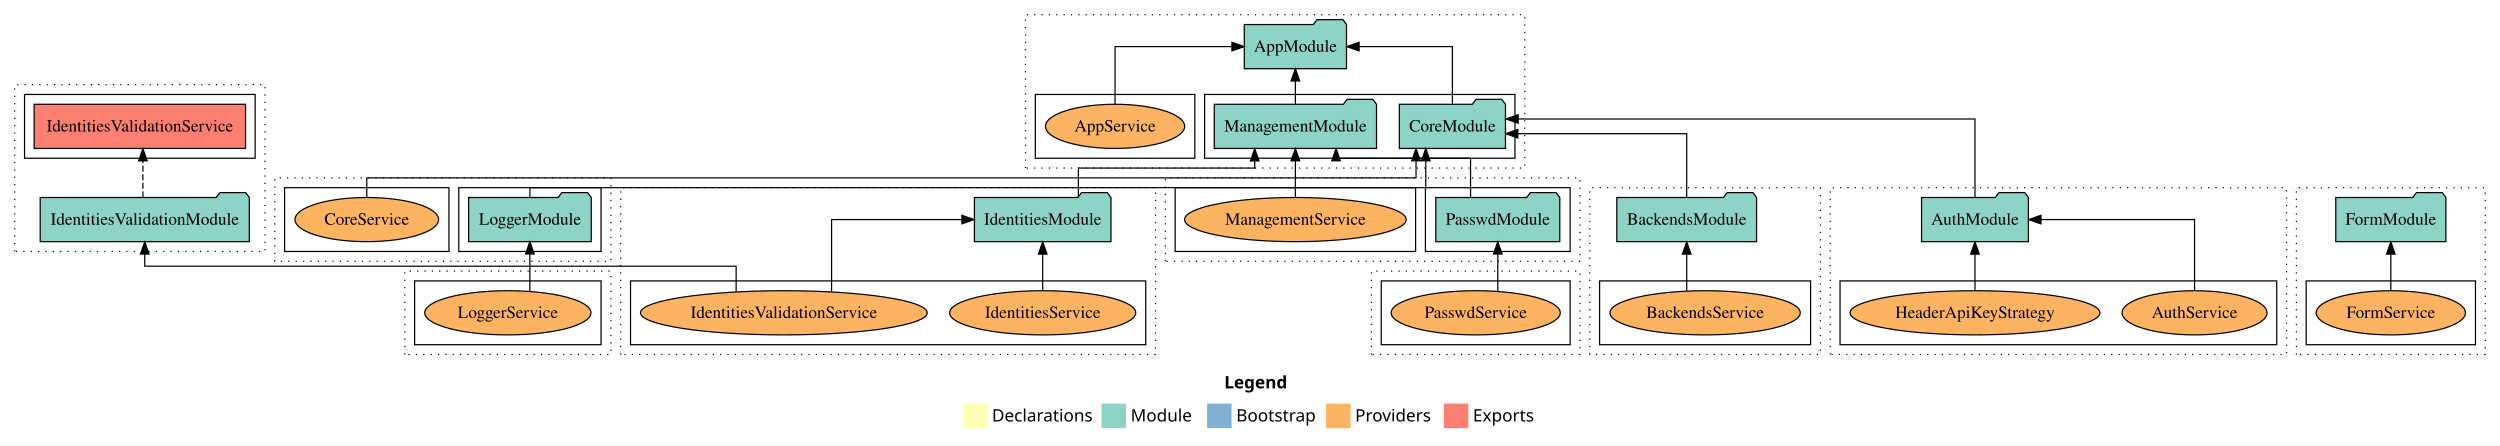
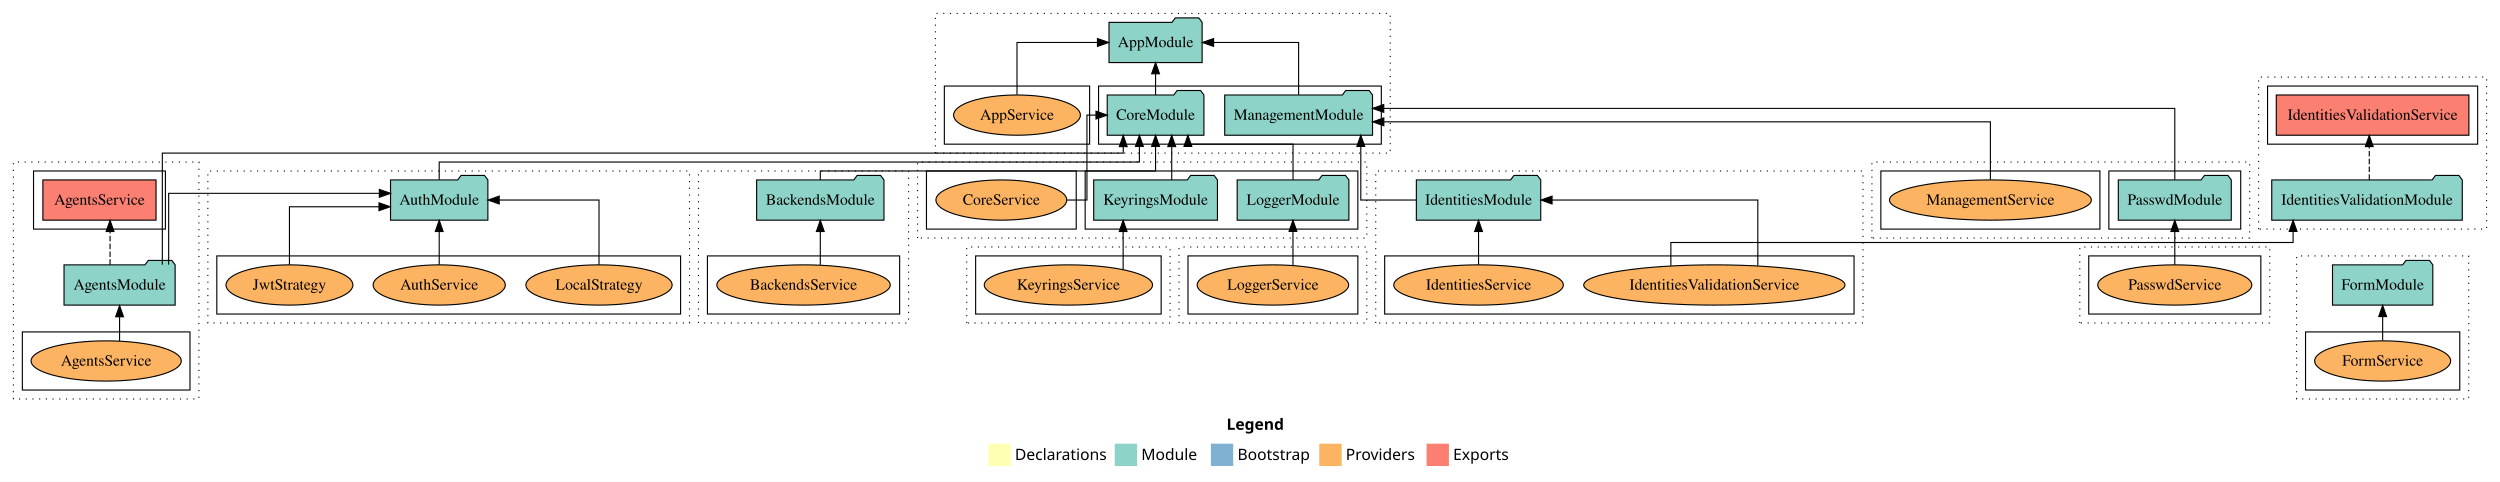
- <svg xmlns="http://www.w3.org/2000/svg" width="2038pt" height="363pt" viewBox="0.00 0.00 2038.00 363.00">
-   <g id="graph0" class="graph" transform="scale(1 1) rotate(0) translate(4 359)">
-     <polygon fill="white" stroke="transparent" points="-4,4 -4,-359 2034,-359 2034,4 -4,4" />
-     <text text-anchor="start" x="994.01" y="-42.4" font-family="Times-12" font-weight="bold" font-size="14.00">Legend</text>
-     <polygon fill="#ffffb3" stroke="transparent" points="781,-10 781,-30 801,-30 801,-10 781,-10" />
-     <text text-anchor="start" x="804.63" y="-15.4" font-family="Times-12" font-size="14.00">  Declarations</text>
-     <polygon fill="#8dd3c7" stroke="transparent" points="894,-10 894,-30 914,-30 914,-10 894,-10" />
-     <text text-anchor="start" x="917.73" y="-15.4" font-family="Times-12" font-size="14.00">  Module</text>
-     <polygon fill="#80b1d3" stroke="transparent" points="980,-10 980,-30 1000,-30 1000,-10 980,-10" />
-     <text text-anchor="start" x="1003.78" y="-15.4" font-family="Times-12" font-size="14.00">  Bootstrap</text>
-     <polygon fill="#fdb462" stroke="transparent" points="1077,-10 1077,-30 1097,-30 1097,-10 1077,-10" />
-     <text text-anchor="start" x="1100.67" y="-15.4" font-family="Times-12" font-size="14.00">  Providers</text>
-     <polygon fill="#fb8072" stroke="transparent" points="1173,-10 1173,-30 1193,-30 1193,-10 1173,-10" />
-     <text text-anchor="start" x="1196.73" y="-15.4" font-family="Times-12" font-size="14.00">  Exports</text>
+ <svg xmlns="http://www.w3.org/2000/svg" width="2237pt" height="431pt" viewBox="0.00 0.00 2237.00 431.00">
+   <g id="graph0" class="graph" transform="scale(1 1) rotate(0) translate(4 427)">
+     <polygon fill="white" stroke="transparent" points="-4,4 -4,-427 2233,-427 2233,4 -4,4" />
+     <text text-anchor="start" x="1093.51" y="-42.4" font-family="Times-12" font-weight="bold" font-size="14.00">Legend</text>
+     <polygon fill="#ffffb3" stroke="transparent" points="880.5,-10 880.5,-30 900.5,-30 900.5,-10 880.5,-10" />
+     <text text-anchor="start" x="904.13" y="-15.4" font-family="Times-12" font-size="14.00">  Declarations</text>
+     <polygon fill="#8dd3c7" stroke="transparent" points="993.5,-10 993.5,-30 1013.5,-30 1013.5,-10 993.5,-10" />
+     <text text-anchor="start" x="1017.23" y="-15.4" font-family="Times-12" font-size="14.00">  Module</text>
+     <polygon fill="#80b1d3" stroke="transparent" points="1079.5,-10 1079.5,-30 1099.5,-30 1099.5,-10 1079.5,-10" />
+     <text text-anchor="start" x="1103.28" y="-15.4" font-family="Times-12" font-size="14.00">  Bootstrap</text>
+     <polygon fill="#fdb462" stroke="transparent" points="1176.5,-10 1176.5,-30 1196.5,-30 1196.5,-10 1176.5,-10" />
+     <text text-anchor="start" x="1200.17" y="-15.4" font-family="Times-12" font-size="14.00">  Providers</text>
+     <polygon fill="#fb8072" stroke="transparent" points="1272.5,-10 1272.5,-30 1292.5,-30 1292.5,-10 1272.5,-10" />
+     <text text-anchor="start" x="1296.23" y="-15.4" font-family="Times-12" font-size="14.00">  Exports</text>
    <g id="clust1" class="cluster">
-       <polygon fill="none" stroke="black" stroke-dasharray="1,5" points="832,-222 832,-347 1239,-347 1239,-222 832,-222" />
-     </g>
-     <g id="clust3" class="cluster">
-       <polygon fill="none" stroke="black" points="978,-230 978,-282 1231,-282 1231,-230 978,-230" />
+       <polygon fill="none" stroke="black" stroke-dasharray="1,5" points="8,-70 8,-282 174,-282 174,-70 8,-70" />
+     </g>
+     <g id="clust4" class="cluster">
+       <polygon fill="none" stroke="black" points="26,-222 26,-274 144,-274 144,-222 26,-222" />
    </g>
    <g id="clust6" class="cluster">
-       <polygon fill="none" stroke="black" points="840,-230 840,-282 970,-282 970,-230 840,-230" />
+       <polygon fill="none" stroke="black" points="16,-78 16,-130 166,-130 166,-78 16,-78" />
    </g>
    <g id="clust7" class="cluster">
-       <polygon fill="none" stroke="black" stroke-dasharray="1,5" points="1488,-70 1488,-206 1860,-206 1860,-70 1488,-70" />
+       <polygon fill="none" stroke="black" stroke-dasharray="1,5" points="833,-290 833,-415 1240,-415 1240,-290 833,-290" />
+     </g>
+     <g id="clust9" class="cluster">
+       <polygon fill="none" stroke="black" points="979,-298 979,-350 1232,-350 1232,-298 979,-298" />
    </g>
    <g id="clust12" class="cluster">
-       <polygon fill="none" stroke="black" points="1496,-78 1496,-130 1852,-130 1852,-78 1496,-78" />
+       <polygon fill="none" stroke="black" points="841,-298 841,-350 971,-350 971,-298 841,-298" />
    </g>
    <g id="clust13" class="cluster">
-       <polygon fill="none" stroke="black" stroke-dasharray="1,5" points="1292,-70 1292,-206 1480,-206 1480,-70 1292,-70" />
+       <polygon fill="none" stroke="black" stroke-dasharray="1,5" points="182,-138 182,-274 613,-274 613,-138 182,-138" />
    </g>
    <g id="clust18" class="cluster">
-       <polygon fill="none" stroke="black" points="1300,-78 1300,-130 1472,-130 1472,-78 1300,-78" />
+       <polygon fill="none" stroke="black" points="190,-146 190,-198 605,-198 605,-146 190,-146" />
    </g>
    <g id="clust19" class="cluster">
-       <polygon fill="none" stroke="black" stroke-dasharray="1,5" points="220,-146 220,-214 494,-214 494,-146 220,-146" />
-     </g>
-     <g id="clust21" class="cluster">
-       <polygon fill="none" stroke="black" points="370,-154 370,-206 486,-206 486,-154 370,-154" />
+       <polygon fill="none" stroke="black" stroke-dasharray="1,5" points="621,-138 621,-274 809,-274 809,-138 621,-138" />
    </g>
    <g id="clust24" class="cluster">
-       <polygon fill="none" stroke="black" points="228,-154 228,-206 362,-206 362,-154 228,-154" />
+       <polygon fill="none" stroke="black" points="629,-146 629,-198 801,-198 801,-146 629,-146" />
    </g>
    <g id="clust25" class="cluster">
-       <polygon fill="none" stroke="black" stroke-dasharray="1,5" points="1868,-70 1868,-206 2022,-206 2022,-70 1868,-70" />
+       <polygon fill="none" stroke="black" stroke-dasharray="1,5" points="817,-214 817,-282 1219,-282 1219,-214 817,-214" />
+     </g>
+     <g id="clust27" class="cluster">
+       <polygon fill="none" stroke="black" points="967,-222 967,-274 1211,-274 1211,-222 967,-222" />
    </g>
    <g id="clust30" class="cluster">
-       <polygon fill="none" stroke="black" points="1876,-78 1876,-130 2014,-130 2014,-78 1876,-78" />
+       <polygon fill="none" stroke="black" points="825,-222 825,-274 959,-274 959,-222 825,-222" />
    </g>
    <g id="clust31" class="cluster">
-       <polygon fill="none" stroke="black" stroke-dasharray="1,5" points="502,-70 502,-206 938,-206 938,-70 502,-70" />
+       <polygon fill="none" stroke="black" stroke-dasharray="1,5" points="2051,-70 2051,-198 2205,-198 2205,-70 2051,-70" />
    </g>
    <g id="clust36" class="cluster">
-       <polygon fill="none" stroke="black" points="510,-78 510,-130 930,-130 930,-78 510,-78" />
+       <polygon fill="none" stroke="black" points="2059,-78 2059,-130 2197,-130 2197,-78 2059,-78" />
    </g>
    <g id="clust37" class="cluster">
-       <polygon fill="none" stroke="black" stroke-dasharray="1,5" points="8,-154 8,-290 212,-290 212,-154 8,-154" />
-     </g>
-     <g id="clust40" class="cluster">
-       <polygon fill="none" stroke="black" points="16,-230 16,-282 204,-282 204,-230 16,-230" />
+       <polygon fill="none" stroke="black" stroke-dasharray="1,5" points="1227,-138 1227,-274 1663,-274 1663,-138 1227,-138" />
+     </g>
+     <g id="clust42" class="cluster">
+       <polygon fill="none" stroke="black" points="1235,-146 1235,-198 1655,-198 1655,-146 1235,-146" />
    </g>
    <g id="clust43" class="cluster">
-       <polygon fill="none" stroke="black" stroke-dasharray="1,5" points="326,-70 326,-138 494,-138 494,-70 326,-70" />
-     </g>
-     <g id="clust48" class="cluster">
-       <polygon fill="none" stroke="black" points="334,-78 334,-130 486,-130 486,-78 334,-78" />
+       <polygon fill="none" stroke="black" stroke-dasharray="1,5" points="2017,-222 2017,-358 2221,-358 2221,-222 2017,-222" />
+     </g>
+     <g id="clust46" class="cluster">
+       <polygon fill="none" stroke="black" points="2025,-298 2025,-350 2213,-350 2213,-298 2025,-298" />
    </g>
    <g id="clust49" class="cluster">
-       <polygon fill="none" stroke="black" stroke-dasharray="1,5" points="946,-146 946,-214 1284,-214 1284,-146 946,-146" />
-     </g>
-     <g id="clust51" class="cluster">
-       <polygon fill="none" stroke="black" points="1158,-154 1158,-206 1276,-206 1276,-154 1158,-154" />
+       <polygon fill="none" stroke="black" stroke-dasharray="1,5" points="861,-138 861,-206 1043,-206 1043,-138 861,-138" />
    </g>
    <g id="clust54" class="cluster">
-       <polygon fill="none" stroke="black" points="954,-154 954,-206 1150,-206 1150,-154 954,-154" />
+       <polygon fill="none" stroke="black" points="869,-146 869,-198 1035,-198 1035,-146 869,-146" />
    </g>
    <g id="clust55" class="cluster">
-       <polygon fill="none" stroke="black" stroke-dasharray="1,5" points="1114,-70 1114,-138 1284,-138 1284,-70 1114,-70" />
+       <polygon fill="none" stroke="black" stroke-dasharray="1,5" points="1051,-138 1051,-206 1219,-206 1219,-138 1051,-138" />
    </g>
    <g id="clust60" class="cluster">
-       <polygon fill="none" stroke="black" points="1122,-78 1122,-130 1276,-130 1276,-78 1122,-78" />
+       <polygon fill="none" stroke="black" points="1059,-146 1059,-198 1211,-198 1211,-146 1059,-146" />
+     </g>
+     <g id="clust61" class="cluster">
+       <polygon fill="none" stroke="black" stroke-dasharray="1,5" points="1671,-214 1671,-282 2009,-282 2009,-214 1671,-214" />
+     </g>
+     <g id="clust63" class="cluster">
+       <polygon fill="none" stroke="black" points="1883,-222 1883,-274 2001,-274 2001,-222 1883,-222" />
+     </g>
+     <g id="clust66" class="cluster">
+       <polygon fill="none" stroke="black" points="1679,-222 1679,-274 1875,-274 1875,-222 1679,-222" />
+     </g>
+     <g id="clust67" class="cluster">
+       <polygon fill="none" stroke="black" stroke-dasharray="1,5" points="1857,-138 1857,-206 2027,-206 2027,-138 1857,-138" />
+     </g>
+     <g id="clust72" class="cluster">
+       <polygon fill="none" stroke="black" points="1865,-146 1865,-198 2019,-198 2019,-146 1865,-146" />
    </g>
    <g id="node1" class="node">
-       <polygon fill="#8dd3c7" stroke="black" points="1223.26,-274 1220.26,-278 1199.26,-278 1196.26,-274 1136.74,-274 1136.74,-238 1223.26,-238 1223.26,-274" />
-       <text text-anchor="middle" x="1180" y="-251.8" font-family="Times,serif" font-size="14.00">CoreModule</text>
+       <polygon fill="#fb8072" stroke="black" points="135.63,-266 34.37,-266 34.37,-230 135.63,-230 135.63,-266" />
+       <text text-anchor="middle" x="85" y="-243.8" font-family="Times,serif" font-size="14.00">AgentsService </text>
+     </g>
+     <g id="node2" class="node">
+       <polygon fill="#8dd3c7" stroke="black" points="152.71,-190 149.71,-194 128.71,-194 125.71,-190 53.29,-190 53.29,-154 152.71,-154 152.71,-190" />
+       <text text-anchor="middle" x="103" y="-167.8" font-family="Times,serif" font-size="14.00">AgentsModule</text>
+     </g>
+     <g id="edge1" class="edge">
+       <path fill="none" stroke="black" stroke-dasharray="5,2" d="M94.48,-190.01C94.48,-190.01 94.48,-219.85 94.48,-219.85" />
+       <polygon fill="black" stroke="black" points="90.98,-219.85 94.48,-229.85 97.98,-219.85 90.98,-219.85" />
+     </g>
+     <g id="node4" class="node">
+       <polygon fill="#8dd3c7" stroke="black" points="1073.26,-342 1070.26,-346 1049.26,-346 1046.26,-342 986.74,-342 986.74,-306 1073.26,-306 1073.26,-342" />
+       <text text-anchor="middle" x="1030" y="-319.8" font-family="Times,serif" font-size="14.00">CoreModule</text>
+     </g>
+     <g id="edge11" class="edge">
+       <path fill="none" stroke="black" d="M141.25,-190.18C141.25,-223.28 141.25,-290 141.25,-290 141.25,-290 1001.08,-290 1001.08,-290 1001.08,-290 1001.08,-295.81 1001.08,-295.81" />
+       <polygon fill="black" stroke="black" points="997.58,-295.81 1001.08,-305.81 1004.58,-295.81 997.58,-295.81" />
+     </g>
+     <g id="node8" class="node">
+       <polygon fill="#8dd3c7" stroke="black" points="432.55,-266 429.55,-270 408.55,-270 405.55,-266 345.45,-266 345.45,-230 432.55,-230 432.55,-266" />
+       <text text-anchor="middle" x="389" y="-243.8" font-family="Times,serif" font-size="14.00">AuthModule</text>
+     </g>
+     <g id="edge6" class="edge">
+       <path fill="none" stroke="black" d="M146.92,-190.2C146.92,-214.36 146.92,-254 146.92,-254 146.92,-254 335.44,-254 335.44,-254" />
+       <polygon fill="black" stroke="black" points="335.44,-257.5 345.44,-254 335.44,-250.5 335.44,-257.5" />
    </g>
    <g id="node3" class="node">
-       <polygon fill="#8dd3c7" stroke="black" points="1093.66,-339 1090.66,-343 1069.66,-343 1066.66,-339 1010.34,-339 1010.34,-303 1093.66,-303 1093.66,-339" />
-       <text text-anchor="middle" x="1052" y="-316.8" font-family="Times,serif" font-size="14.00">AppModule</text>
-     </g>
-     <g id="edge1" class="edge">
-       <path fill="none" stroke="black" d="M1180,-274.11C1180,-293.34 1180,-321 1180,-321 1180,-321 1103.91,-321 1103.91,-321" />
-       <polygon fill="black" stroke="black" points="1103.91,-317.5 1093.91,-321 1103.91,-324.5 1103.91,-317.5" />
-     </g>
-     <g id="node2" class="node">
-       <polygon fill="#8dd3c7" stroke="black" points="1118.13,-274 1115.13,-278 1094.13,-278 1091.13,-274 985.87,-274 985.87,-238 1118.13,-238 1118.13,-274" />
-       <text text-anchor="middle" x="1052" y="-251.8" font-family="Times,serif" font-size="14.00">ManagementModule</text>
+       <ellipse fill="#fdb462" stroke="black" cx="91" cy="-104" rx="67.19" ry="18" />
+       <text text-anchor="middle" x="91" y="-99.8" font-family="Times,serif" font-size="14.00">AgentsService</text>
    </g>
    <g id="edge2" class="edge">
-       <path fill="none" stroke="black" d="M1052,-274.11C1052,-274.11 1052,-292.99 1052,-292.99" />
-       <polygon fill="black" stroke="black" points="1048.5,-292.99 1052,-302.99 1055.5,-292.99 1048.5,-292.99" />
-     </g>
-     <g id="node4" class="node">
-       <ellipse fill="#fdb462" stroke="black" cx="905" cy="-256" rx="56.74" ry="18" />
-       <text text-anchor="middle" x="905" y="-251.8" font-family="Times,serif" font-size="14.00">AppService</text>
+       <path fill="none" stroke="black" d="M103,-121.87C103,-121.87 103,-143.54 103,-143.54" />
+       <polygon fill="black" stroke="black" points="99.5,-143.54 103,-153.54 106.5,-143.54 99.5,-143.54" />
+     </g>
+     <g id="node6" class="node">
+       <polygon fill="#8dd3c7" stroke="black" points="1071.66,-407 1068.66,-411 1047.66,-411 1044.66,-407 988.34,-407 988.34,-371 1071.66,-371 1071.66,-407" />
+       <text text-anchor="middle" x="1030" y="-384.8" font-family="Times,serif" font-size="14.00">AppModule</text>
    </g>
    <g id="edge3" class="edge">
-       <path fill="none" stroke="black" d="M905,-274.11C905,-293.34 905,-321 905,-321 905,-321 1000.27,-321 1000.27,-321" />
-       <polygon fill="black" stroke="black" points="1000.27,-324.5 1010.27,-321 1000.27,-317.5 1000.27,-324.5" />
+       <path fill="none" stroke="black" d="M1030,-342.11C1030,-342.11 1030,-360.99 1030,-360.99" />
+       <polygon fill="black" stroke="black" points="1026.5,-360.99 1030,-370.99 1033.5,-360.99 1026.5,-360.99" />
    </g>
    <g id="node5" class="node">
-       <ellipse fill="#fdb462" stroke="black" cx="1785" cy="-104" rx="59.11" ry="18" />
-       <text text-anchor="middle" x="1785" y="-99.8" font-family="Times,serif" font-size="14.00">AuthService</text>
+       <polygon fill="#8dd3c7" stroke="black" points="1224.13,-342 1221.13,-346 1200.13,-346 1197.13,-342 1091.87,-342 1091.87,-306 1224.13,-306 1224.13,-342" />
+       <text text-anchor="middle" x="1158" y="-319.8" font-family="Times,serif" font-size="14.00">ManagementModule</text>
+     </g>
+     <g id="edge4" class="edge">
+       <path fill="none" stroke="black" d="M1158,-342.11C1158,-361.34 1158,-389 1158,-389 1158,-389 1081.91,-389 1081.91,-389" />
+       <polygon fill="black" stroke="black" points="1081.91,-385.5 1071.91,-389 1081.91,-392.5 1081.91,-385.5" />
    </g>
    <g id="node7" class="node">
-       <polygon fill="#8dd3c7" stroke="black" points="1649.55,-198 1646.55,-202 1625.55,-202 1622.55,-198 1562.45,-198 1562.45,-162 1649.55,-162 1649.55,-198" />
-       <text text-anchor="middle" x="1606" y="-175.8" font-family="Times,serif" font-size="14.00">AuthModule</text>
-     </g>
-     <g id="edge4" class="edge">
-       <path fill="none" stroke="black" d="M1785,-122.01C1785,-144.49 1785,-180 1785,-180 1785,-180 1659.79,-180 1659.79,-180" />
-       <polygon fill="black" stroke="black" points="1659.79,-176.5 1649.79,-180 1659.79,-183.5 1659.79,-176.5" />
-     </g>
-     <g id="node6" class="node">
-       <ellipse fill="#fdb462" stroke="black" cx="1606" cy="-104" rx="101.82" ry="18" />
-       <text text-anchor="middle" x="1606" y="-99.8" font-family="Times,serif" font-size="14.00">HeaderApiKeyStrategy</text>
+       <ellipse fill="#fdb462" stroke="black" cx="906" cy="-324" rx="56.74" ry="18" />
+       <text text-anchor="middle" x="906" y="-319.8" font-family="Times,serif" font-size="14.00">AppService</text>
    </g>
    <g id="edge5" class="edge">
-       <path fill="none" stroke="black" d="M1606,-122.01C1606,-122.01 1606,-151.85 1606,-151.85" />
-       <polygon fill="black" stroke="black" points="1602.5,-151.85 1606,-161.85 1609.5,-151.85 1602.5,-151.85" />
+       <path fill="none" stroke="black" d="M906,-342.11C906,-361.34 906,-389 906,-389 906,-389 978.02,-389 978.02,-389" />
+       <polygon fill="black" stroke="black" points="978.02,-392.5 988.02,-389 978.02,-385.5 978.02,-392.5" />
+     </g>
+     <g id="edge12" class="edge">
+       <path fill="none" stroke="black" d="M389,-266.19C389,-274.28 389,-282 389,-282 389,-282 1015.54,-282 1015.54,-282 1015.54,-282 1015.54,-295.94 1015.54,-295.94" />
+       <polygon fill="black" stroke="black" points="1012.04,-295.94 1015.54,-305.94 1019.04,-295.94 1012.04,-295.94" />
+     </g>
+     <g id="node9" class="node">
+       <ellipse fill="#fdb462" stroke="black" cx="389" cy="-172" rx="59.11" ry="18" />
+       <text text-anchor="middle" x="389" y="-167.8" font-family="Times,serif" font-size="14.00">AuthService</text>
    </g>
    <g id="edge7" class="edge">
-       <path fill="none" stroke="black" d="M1606,-198.2C1606,-222.36 1606,-262 1606,-262 1606,-262 1233.59,-262 1233.59,-262" />
-       <polygon fill="black" stroke="black" points="1233.59,-258.5 1223.59,-262 1233.59,-265.5 1233.59,-258.5" />
-     </g>
-     <g id="node8" class="node">
-       <ellipse fill="#fdb462" stroke="black" cx="1386" cy="-104" rx="77.57" ry="18" />
-       <text text-anchor="middle" x="1386" y="-99.8" font-family="Times,serif" font-size="14.00">BackendsService</text>
-     </g>
-     <g id="node9" class="node">
-       <polygon fill="#8dd3c7" stroke="black" points="1427.97,-198 1424.97,-202 1403.97,-202 1400.97,-198 1314.03,-198 1314.03,-162 1427.97,-162 1427.97,-198" />
-       <text text-anchor="middle" x="1371" y="-175.8" font-family="Times,serif" font-size="14.00">BackendsModule</text>
-     </g>
-     <g id="edge6" class="edge">
-       <path fill="none" stroke="black" d="M1371,-122.01C1371,-122.01 1371,-151.85 1371,-151.85" />
-       <polygon fill="black" stroke="black" points="1367.5,-151.85 1371,-161.85 1374.5,-151.85 1367.5,-151.85" />
+       <path fill="none" stroke="black" d="M389,-190.01C389,-190.01 389,-219.85 389,-219.85" />
+       <polygon fill="black" stroke="black" points="385.5,-219.85 389,-229.85 392.5,-219.85 385.5,-219.85" />
+     </g>
+     <g id="node10" class="node">
+       <ellipse fill="#fdb462" stroke="black" cx="255" cy="-172" rx="56.76" ry="18" />
+       <text text-anchor="middle" x="255" y="-167.8" font-family="Times,serif" font-size="14.00">JwtStrategy</text>
    </g>
    <g id="edge8" class="edge">
-       <path fill="none" stroke="black" d="M1371,-198.03C1371,-218.77 1371,-250 1371,-250 1371,-250 1233.34,-250 1233.34,-250" />
-       <polygon fill="black" stroke="black" points="1233.34,-246.5 1223.34,-250 1233.34,-253.5 1233.34,-246.5" />
-     </g>
-     <g id="node10" class="node">
-       <polygon fill="#8dd3c7" stroke="black" points="477.98,-198 474.98,-202 453.98,-202 450.98,-198 378.02,-198 378.02,-162 477.98,-162 477.98,-198" />
-       <text text-anchor="middle" x="428" y="-175.8" font-family="Times,serif" font-size="14.00">LoggerModule</text>
+       <path fill="none" stroke="black" d="M255,-190.03C255,-210.77 255,-242 255,-242 255,-242 335.12,-242 335.12,-242" />
+       <polygon fill="black" stroke="black" points="335.12,-245.5 345.12,-242 335.12,-238.5 335.12,-245.5" />
+     </g>
+     <g id="node11" class="node">
+       <ellipse fill="#fdb462" stroke="black" cx="532" cy="-172" rx="65.41" ry="18" />
+       <text text-anchor="middle" x="532" y="-167.8" font-family="Times,serif" font-size="14.00">LocalStrategy</text>
    </g>
    <g id="edge9" class="edge">
-       <path fill="none" stroke="black" d="M428,-198.06C428,-202.49 428,-206 428,-206 428,-206 1158.29,-206 1158.29,-206 1158.29,-206 1158.29,-227.95 1158.29,-227.95" />
-       <polygon fill="black" stroke="black" points="1154.79,-227.95 1158.29,-237.95 1161.79,-227.95 1154.79,-227.95" />
-     </g>
-     <g id="node11" class="node">
-       <ellipse fill="#fdb462" stroke="black" cx="295" cy="-180" rx="58.53" ry="18" />
-       <text text-anchor="middle" x="295" y="-175.8" font-family="Times,serif" font-size="14.00">CoreService</text>
+       <path fill="none" stroke="black" d="M532,-190.01C532,-212.49 532,-248 532,-248 532,-248 442.68,-248 442.68,-248" />
+       <polygon fill="black" stroke="black" points="442.68,-244.5 432.68,-248 442.68,-251.5 442.68,-244.5" />
+     </g>
+     <g id="node12" class="node">
+       <ellipse fill="#fdb462" stroke="black" cx="715" cy="-172" rx="77.57" ry="18" />
+       <text text-anchor="middle" x="715" y="-167.8" font-family="Times,serif" font-size="14.00">BackendsService</text>
+     </g>
+     <g id="node13" class="node">
+       <polygon fill="#8dd3c7" stroke="black" points="786.97,-266 783.97,-270 762.97,-270 759.97,-266 673.03,-266 673.03,-230 786.97,-230 786.97,-266" />
+       <text text-anchor="middle" x="730" y="-243.8" font-family="Times,serif" font-size="14.00">BackendsModule</text>
    </g>
    <g id="edge10" class="edge">
-       <path fill="none" stroke="black" d="M295,-198.19C295,-206.28 295,-214 295,-214 295,-214 1150.35,-214 1150.35,-214 1150.35,-214 1150.35,-227.94 1150.35,-227.94" />
-       <polygon fill="black" stroke="black" points="1146.85,-227.94 1150.35,-237.94 1153.85,-227.94 1146.85,-227.94" />
-     </g>
-     <g id="node12" class="node">
-       <ellipse fill="#fdb462" stroke="black" cx="1945" cy="-104" rx="60.83" ry="18" />
-       <text text-anchor="middle" x="1945" y="-99.8" font-family="Times,serif" font-size="14.00">FormService</text>
-     </g>
-     <g id="node13" class="node">
-       <polygon fill="#8dd3c7" stroke="black" points="1989.88,-198 1986.88,-202 1965.88,-202 1962.88,-198 1900.12,-198 1900.12,-162 1989.88,-162 1989.88,-198" />
-       <text text-anchor="middle" x="1945" y="-175.8" font-family="Times,serif" font-size="14.00">FormModule</text>
-     </g>
-     <g id="edge11" class="edge">
-       <path fill="none" stroke="black" d="M1945,-122.01C1945,-122.01 1945,-151.85 1945,-151.85" />
-       <polygon fill="black" stroke="black" points="1941.5,-151.85 1945,-161.85 1948.5,-151.85 1941.5,-151.85" />
+       <path fill="none" stroke="black" d="M730,-190.01C730,-190.01 730,-219.85 730,-219.85" />
+       <polygon fill="black" stroke="black" points="726.5,-219.85 730,-229.85 733.5,-219.85 726.5,-219.85" />
+     </g>
+     <g id="edge13" class="edge">
+       <path fill="none" stroke="black" d="M730,-266.06C730,-270.49 730,-274 730,-274 730,-274 1030,-274 1030,-274 1030,-274 1030,-295.95 1030,-295.95" />
+       <polygon fill="black" stroke="black" points="1026.5,-295.95 1030,-305.95 1033.5,-295.95 1026.5,-295.95" />
    </g>
    <g id="node14" class="node">
-       <ellipse fill="#fdb462" stroke="black" cx="846" cy="-104" rx="75.85" ry="18" />
-       <text text-anchor="middle" x="846" y="-99.8" font-family="Times,serif" font-size="14.00">IdentitiesService</text>
+       <polygon fill="#8dd3c7" stroke="black" points="1085.37,-266 1082.37,-270 1061.37,-270 1058.37,-266 974.63,-266 974.63,-230 1085.37,-230 1085.37,-266" />
+       <text text-anchor="middle" x="1030" y="-243.8" font-family="Times,serif" font-size="14.00">KeyringsModule</text>
+     </g>
+     <g id="edge14" class="edge">
+       <path fill="none" stroke="black" d="M1044.46,-266.01C1044.46,-266.01 1044.46,-295.85 1044.46,-295.85" />
+       <polygon fill="black" stroke="black" points="1040.96,-295.85 1044.46,-305.85 1047.96,-295.85 1040.96,-295.85" />
+     </g>
+     <g id="node15" class="node">
+       <polygon fill="#8dd3c7" stroke="black" points="1202.98,-266 1199.98,-270 1178.98,-270 1175.98,-266 1103.02,-266 1103.02,-230 1202.98,-230 1202.98,-266" />
+       <text text-anchor="middle" x="1153" y="-243.8" font-family="Times,serif" font-size="14.00">LoggerModule</text>
+     </g>
+     <g id="edge15" class="edge">
+       <path fill="none" stroke="black" d="M1153,-266.05C1153,-280.37 1153,-298 1153,-298 1153,-298 1058.92,-298 1058.92,-298 1058.92,-298 1058.92,-298.79 1058.92,-298.79" />
+       <polygon fill="black" stroke="black" points="1055.42,-295.94 1058.92,-305.94 1062.42,-295.94 1055.42,-295.94" />
    </g>
    <g id="node16" class="node">
-       <polygon fill="#8dd3c7" stroke="black" points="901.65,-198 898.65,-202 877.65,-202 874.65,-198 790.35,-198 790.35,-162 901.65,-162 901.65,-198" />
-       <text text-anchor="middle" x="846" y="-175.8" font-family="Times,serif" font-size="14.00">IdentitiesModule</text>
-     </g>
-     <g id="edge12" class="edge">
-       <path fill="none" stroke="black" d="M846,-122.01C846,-122.01 846,-151.85 846,-151.85" />
-       <polygon fill="black" stroke="black" points="842.5,-151.85 846,-161.85 849.5,-151.85 842.5,-151.85" />
-     </g>
-     <g id="node15" class="node">
-       <ellipse fill="#fdb462" stroke="black" cx="635" cy="-104" rx="116.88" ry="18" />
-       <text text-anchor="middle" x="635" y="-99.8" font-family="Times,serif" font-size="14.00">IdentitiesValidationService</text>
-     </g>
-     <g id="edge13" class="edge">
-       <path fill="none" stroke="black" d="M673.9,-121.25C673.9,-143.67 673.9,-180 673.9,-180 673.9,-180 780.12,-180 780.12,-180" />
-       <polygon fill="black" stroke="black" points="780.12,-183.5 790.12,-180 780.12,-176.5 780.12,-183.5" />
+       <ellipse fill="#fdb462" stroke="black" cx="892" cy="-248" rx="58.53" ry="18" />
+       <text text-anchor="middle" x="892" y="-243.8" font-family="Times,serif" font-size="14.00">CoreService</text>
+     </g>
+     <g id="edge16" class="edge">
+       <path fill="none" stroke="black" d="M950.83,-248C961.11,-248 968.59,-248 968.59,-248 968.59,-248 968.59,-324 968.59,-324 968.59,-324 976.69,-324 976.69,-324" />
+       <polygon fill="black" stroke="black" points="976.69,-327.5 986.69,-324 976.69,-320.5 976.69,-327.5" />
+     </g>
+     <g id="node17" class="node">
+       <ellipse fill="#fdb462" stroke="black" cx="2128" cy="-104" rx="60.83" ry="18" />
+       <text text-anchor="middle" x="2128" y="-99.8" font-family="Times,serif" font-size="14.00">FormService</text>
    </g>
    <g id="node18" class="node">
-       <polygon fill="#8dd3c7" stroke="black" points="199.24,-198 196.24,-202 175.24,-202 172.24,-198 28.76,-198 28.76,-162 199.24,-162 199.24,-198" />
-       <text text-anchor="middle" x="114" y="-175.8" font-family="Times,serif" font-size="14.00">IdentitiesValidationModule</text>
-     </g>
-     <g id="edge15" class="edge">
-       <path fill="none" stroke="black" d="M596.1,-121.22C596.1,-131.28 596.1,-142 596.1,-142 596.1,-142 114,-142 114,-142 114,-142 114,-151.89 114,-151.89" />
-       <polygon fill="black" stroke="black" points="110.5,-151.89 114,-161.89 117.5,-151.89 110.5,-151.89" />
+       <polygon fill="#8dd3c7" stroke="black" points="2172.88,-190 2169.88,-194 2148.88,-194 2145.88,-190 2083.12,-190 2083.12,-154 2172.88,-154 2172.88,-190" />
+       <text text-anchor="middle" x="2128" y="-167.8" font-family="Times,serif" font-size="14.00">FormModule</text>
    </g>
    <g id="edge17" class="edge">
-       <path fill="none" stroke="black" d="M875.1,-198.06C875.1,-209.44 875.1,-222 875.1,-222 875.1,-222 1018.84,-222 1018.84,-222 1018.84,-222 1018.84,-227.81 1018.84,-227.81" />
-       <polygon fill="black" stroke="black" points="1015.34,-227.81 1018.84,-237.81 1022.34,-227.81 1015.34,-227.81" />
-     </g>
-     <g id="node17" class="node">
-       <polygon fill="#fb8072" stroke="black" points="196.17,-274 23.83,-274 23.83,-238 196.17,-238 196.17,-274" />
-       <text text-anchor="middle" x="110" y="-251.8" font-family="Times,serif" font-size="14.00">IdentitiesValidationService </text>
-     </g>
-     <g id="edge14" class="edge">
-       <path fill="none" stroke="black" stroke-dasharray="5,2" d="M112.48,-198.01C112.48,-198.01 112.48,-227.85 112.48,-227.85" />
-       <polygon fill="black" stroke="black" points="108.98,-227.85 112.48,-237.85 115.98,-227.85 108.98,-227.85" />
+       <path fill="none" stroke="black" d="M2128,-122.22C2128,-122.22 2128,-143.73 2128,-143.73" />
+       <polygon fill="black" stroke="black" points="2124.5,-143.73 2128,-153.73 2131.5,-143.73 2124.5,-143.73" />
    </g>
    <g id="node19" class="node">
-       <ellipse fill="#fdb462" stroke="black" cx="410" cy="-104" rx="67.76" ry="18" />
-       <text text-anchor="middle" x="410" y="-99.8" font-family="Times,serif" font-size="14.00">LoggerService</text>
-     </g>
-     <g id="edge16" class="edge">
-       <path fill="none" stroke="black" d="M427.94,-121.63C427.94,-121.63 427.94,-151.94 427.94,-151.94" />
-       <polygon fill="black" stroke="black" points="424.44,-151.94 427.94,-161.94 431.44,-151.94 424.44,-151.94" />
+       <ellipse fill="#fdb462" stroke="black" cx="1319" cy="-172" rx="75.85" ry="18" />
+       <text text-anchor="middle" x="1319" y="-167.8" font-family="Times,serif" font-size="14.00">IdentitiesService</text>
+     </g>
+     <g id="node21" class="node">
+       <polygon fill="#8dd3c7" stroke="black" points="1374.65,-266 1371.65,-270 1350.65,-270 1347.65,-266 1263.35,-266 1263.35,-230 1374.65,-230 1374.65,-266" />
+       <text text-anchor="middle" x="1319" y="-243.8" font-family="Times,serif" font-size="14.00">IdentitiesModule</text>
+     </g>
+     <g id="edge18" class="edge">
+       <path fill="none" stroke="black" d="M1319,-190.01C1319,-190.01 1319,-219.85 1319,-219.85" />
+       <polygon fill="black" stroke="black" points="1315.5,-219.85 1319,-229.85 1322.5,-219.85 1315.5,-219.85" />
    </g>
    <g id="node20" class="node">
-       <polygon fill="#8dd3c7" stroke="black" points="1267.54,-198 1264.54,-202 1243.54,-202 1240.54,-198 1166.46,-198 1166.46,-162 1267.54,-162 1267.54,-198" />
-       <text text-anchor="middle" x="1217" y="-175.8" font-family="Times,serif" font-size="14.00">PasswdModule</text>
-     </g>
-     <g id="edge18" class="edge">
-       <path fill="none" stroke="black" d="M1194.8,-198.05C1194.8,-212.37 1194.8,-230 1194.8,-230 1194.8,-230 1085.16,-230 1085.16,-230 1085.16,-230 1085.16,-230.79 1085.16,-230.79" />
-       <polygon fill="black" stroke="black" points="1081.66,-227.94 1085.16,-237.94 1088.66,-227.94 1081.66,-227.94" />
-     </g>
-     <g id="node21" class="node">
-       <ellipse fill="#fdb462" stroke="black" cx="1052" cy="-180" rx="90.31" ry="18" />
-       <text text-anchor="middle" x="1052" y="-175.8" font-family="Times,serif" font-size="14.00">ManagementService</text>
+       <ellipse fill="#fdb462" stroke="black" cx="1530" cy="-172" rx="116.88" ry="18" />
+       <text text-anchor="middle" x="1530" y="-167.8" font-family="Times,serif" font-size="14.00">IdentitiesValidationService</text>
    </g>
    <g id="edge19" class="edge">
-       <path fill="none" stroke="black" d="M1052,-198.01C1052,-198.01 1052,-227.85 1052,-227.85" />
-       <polygon fill="black" stroke="black" points="1048.5,-227.85 1052,-237.85 1055.5,-227.85 1048.5,-227.85" />
+       <path fill="none" stroke="black" d="M1568.9,-189.25C1568.9,-211.67 1568.9,-248 1568.9,-248 1568.9,-248 1384.77,-248 1384.77,-248" />
+       <polygon fill="black" stroke="black" points="1384.77,-244.5 1374.77,-248 1384.77,-251.5 1384.77,-244.5" />
+     </g>
+     <g id="node23" class="node">
+       <polygon fill="#8dd3c7" stroke="black" points="2199.24,-266 2196.24,-270 2175.24,-270 2172.24,-266 2028.76,-266 2028.76,-230 2199.24,-230 2199.24,-266" />
+       <text text-anchor="middle" x="2114" y="-243.8" font-family="Times,serif" font-size="14.00">IdentitiesValidationModule</text>
+     </g>
+     <g id="edge21" class="edge">
+       <path fill="none" stroke="black" d="M1491.1,-189.22C1491.1,-199.28 1491.1,-210 1491.1,-210 1491.1,-210 2047.86,-210 2047.86,-210 2047.86,-210 2047.86,-219.89 2047.86,-219.89" />
+       <polygon fill="black" stroke="black" points="2044.36,-219.89 2047.86,-229.89 2051.36,-219.89 2044.36,-219.89" />
+     </g>
+     <g id="edge24" class="edge">
+       <path fill="none" stroke="black" d="M1263.24,-248C1237.97,-248 1213.65,-248 1213.65,-248 1213.65,-248 1213.65,-295.99 1213.65,-295.99" />
+       <polygon fill="black" stroke="black" points="1210.15,-295.99 1213.65,-305.99 1217.15,-295.99 1210.15,-295.99" />
    </g>
    <g id="node22" class="node">
-       <ellipse fill="#fdb462" stroke="black" cx="1199" cy="-104" rx="68.92" ry="18" />
-       <text text-anchor="middle" x="1199" y="-99.8" font-family="Times,serif" font-size="14.00">PasswdService</text>
+       <polygon fill="#fb8072" stroke="black" points="2205.17,-342 2032.83,-342 2032.83,-306 2205.17,-306 2205.17,-342" />
+       <text text-anchor="middle" x="2119" y="-319.8" font-family="Times,serif" font-size="14.00">IdentitiesValidationService </text>
    </g>
    <g id="edge20" class="edge">
-       <path fill="none" stroke="black" d="M1217,-121.63C1217,-121.63 1217,-151.94 1217,-151.94" />
-       <polygon fill="black" stroke="black" points="1213.5,-151.94 1217,-161.94 1220.5,-151.94 1213.5,-151.94" />
+       <path fill="none" stroke="black" stroke-dasharray="5,2" d="M2116.02,-266.01C2116.02,-266.01 2116.02,-295.85 2116.02,-295.85" />
+       <polygon fill="black" stroke="black" points="2112.52,-295.85 2116.02,-305.85 2119.52,-295.85 2112.52,-295.85" />
+     </g>
+     <g id="node24" class="node">
+       <ellipse fill="#fdb462" stroke="black" cx="952" cy="-172" rx="75.28" ry="18" />
+       <text text-anchor="middle" x="952" y="-167.8" font-family="Times,serif" font-size="14.00">KeyringsService</text>
+     </g>
+     <g id="edge22" class="edge">
+       <path fill="none" stroke="black" d="M1000.98,-185.94C1000.98,-185.94 1000.98,-219.84 1000.98,-219.84" />
+       <polygon fill="black" stroke="black" points="997.48,-219.84 1000.98,-229.84 1004.48,-219.84 997.48,-219.84" />
+     </g>
+     <g id="node25" class="node">
+       <ellipse fill="#fdb462" stroke="black" cx="1135" cy="-172" rx="67.76" ry="18" />
+       <text text-anchor="middle" x="1135" y="-167.8" font-family="Times,serif" font-size="14.00">LoggerService</text>
+     </g>
+     <g id="edge23" class="edge">
+       <path fill="none" stroke="black" d="M1152.94,-189.63C1152.94,-189.63 1152.94,-219.94 1152.94,-219.94" />
+       <polygon fill="black" stroke="black" points="1149.44,-219.94 1152.94,-229.94 1156.44,-219.94 1149.44,-219.94" />
+     </g>
+     <g id="node26" class="node">
+       <polygon fill="#8dd3c7" stroke="black" points="1992.54,-266 1989.54,-270 1968.54,-270 1965.54,-266 1891.46,-266 1891.46,-230 1992.54,-230 1992.54,-266" />
+       <text text-anchor="middle" x="1942" y="-243.8" font-family="Times,serif" font-size="14.00">PasswdModule</text>
+     </g>
+     <g id="edge25" class="edge">
+       <path fill="none" stroke="black" d="M1942,-266.2C1942,-290.36 1942,-330 1942,-330 1942,-330 1234.17,-330 1234.17,-330" />
+       <polygon fill="black" stroke="black" points="1234.17,-326.5 1224.17,-330 1234.17,-333.5 1234.17,-326.5" />
+     </g>
+     <g id="node27" class="node">
+       <ellipse fill="#fdb462" stroke="black" cx="1777" cy="-248" rx="90.31" ry="18" />
+       <text text-anchor="middle" x="1777" y="-243.8" font-family="Times,serif" font-size="14.00">ManagementService</text>
+     </g>
+     <g id="edge26" class="edge">
+       <path fill="none" stroke="black" d="M1777,-266.03C1777,-286.77 1777,-318 1777,-318 1777,-318 1234.24,-318 1234.24,-318" />
+       <polygon fill="black" stroke="black" points="1234.24,-314.5 1224.24,-318 1234.24,-321.5 1234.24,-314.5" />
+     </g>
+     <g id="node28" class="node">
+       <ellipse fill="#fdb462" stroke="black" cx="1942" cy="-172" rx="68.92" ry="18" />
+       <text text-anchor="middle" x="1942" y="-167.8" font-family="Times,serif" font-size="14.00">PasswdService</text>
+     </g>
+     <g id="edge27" class="edge">
+       <path fill="none" stroke="black" d="M1942,-190.01C1942,-190.01 1942,-219.85 1942,-219.85" />
+       <polygon fill="black" stroke="black" points="1938.5,-219.85 1942,-229.85 1945.5,-219.85 1938.5,-219.85" />
    </g>
  </g>
</svg>
